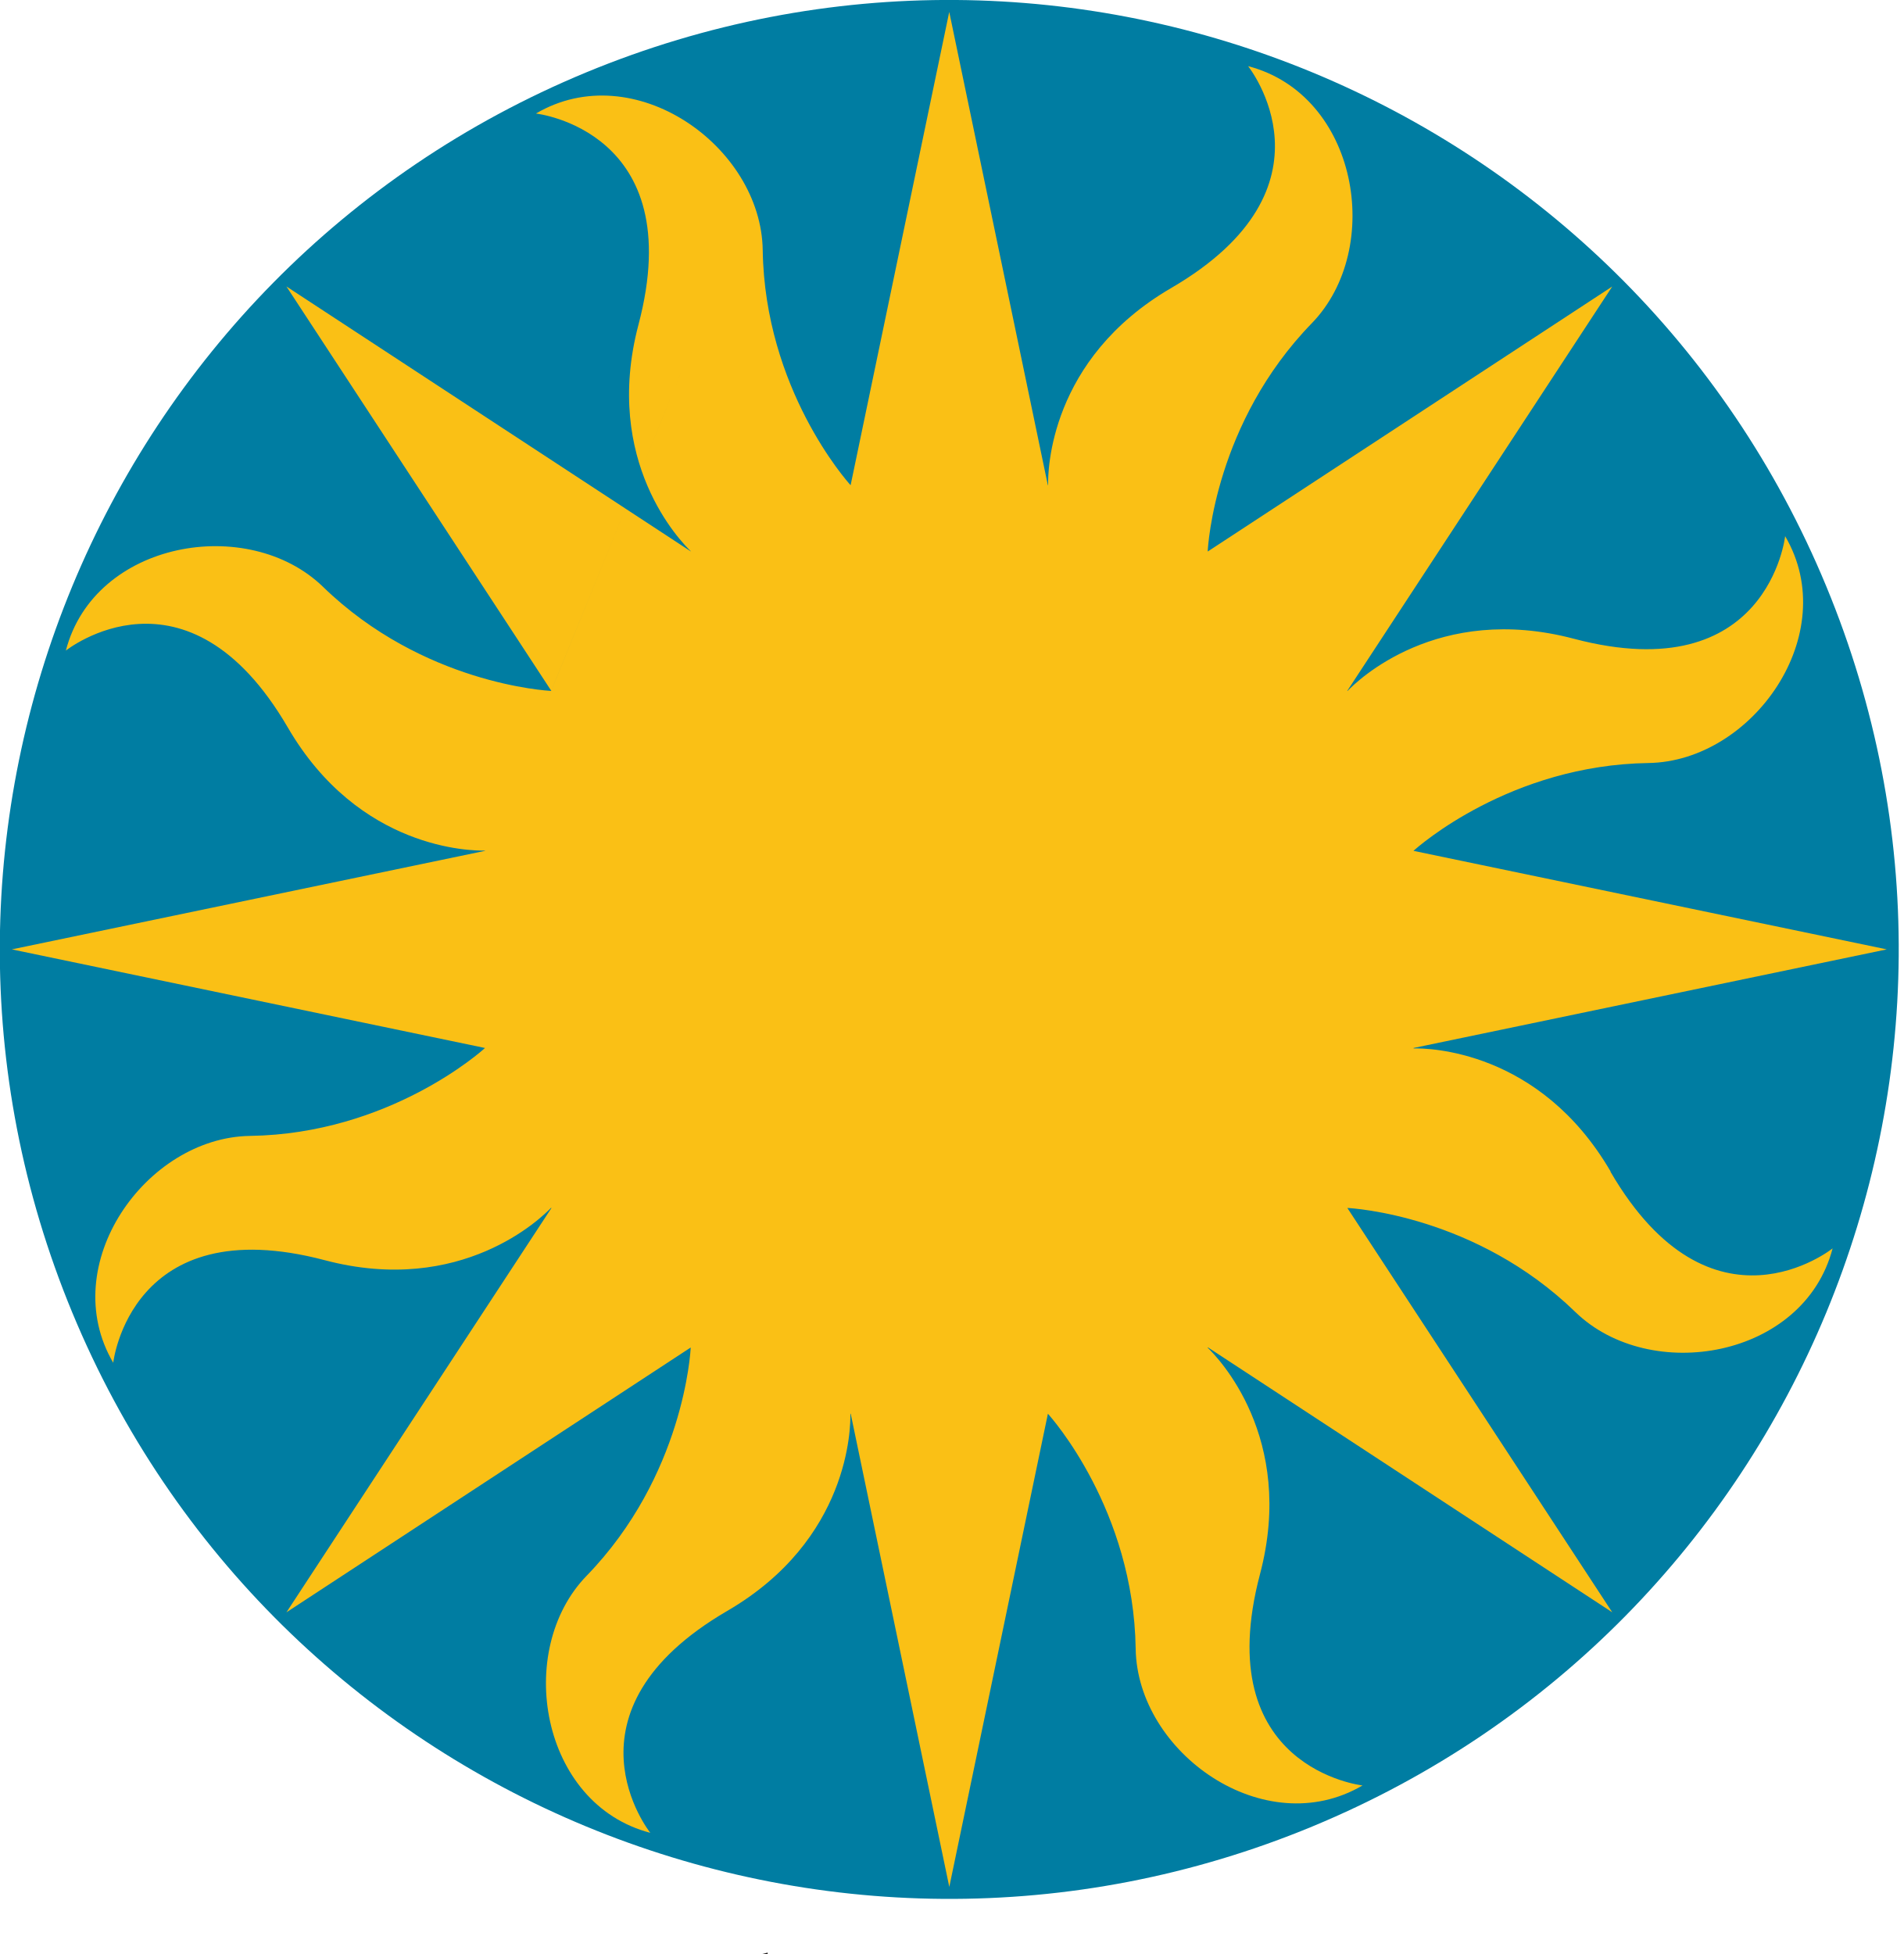
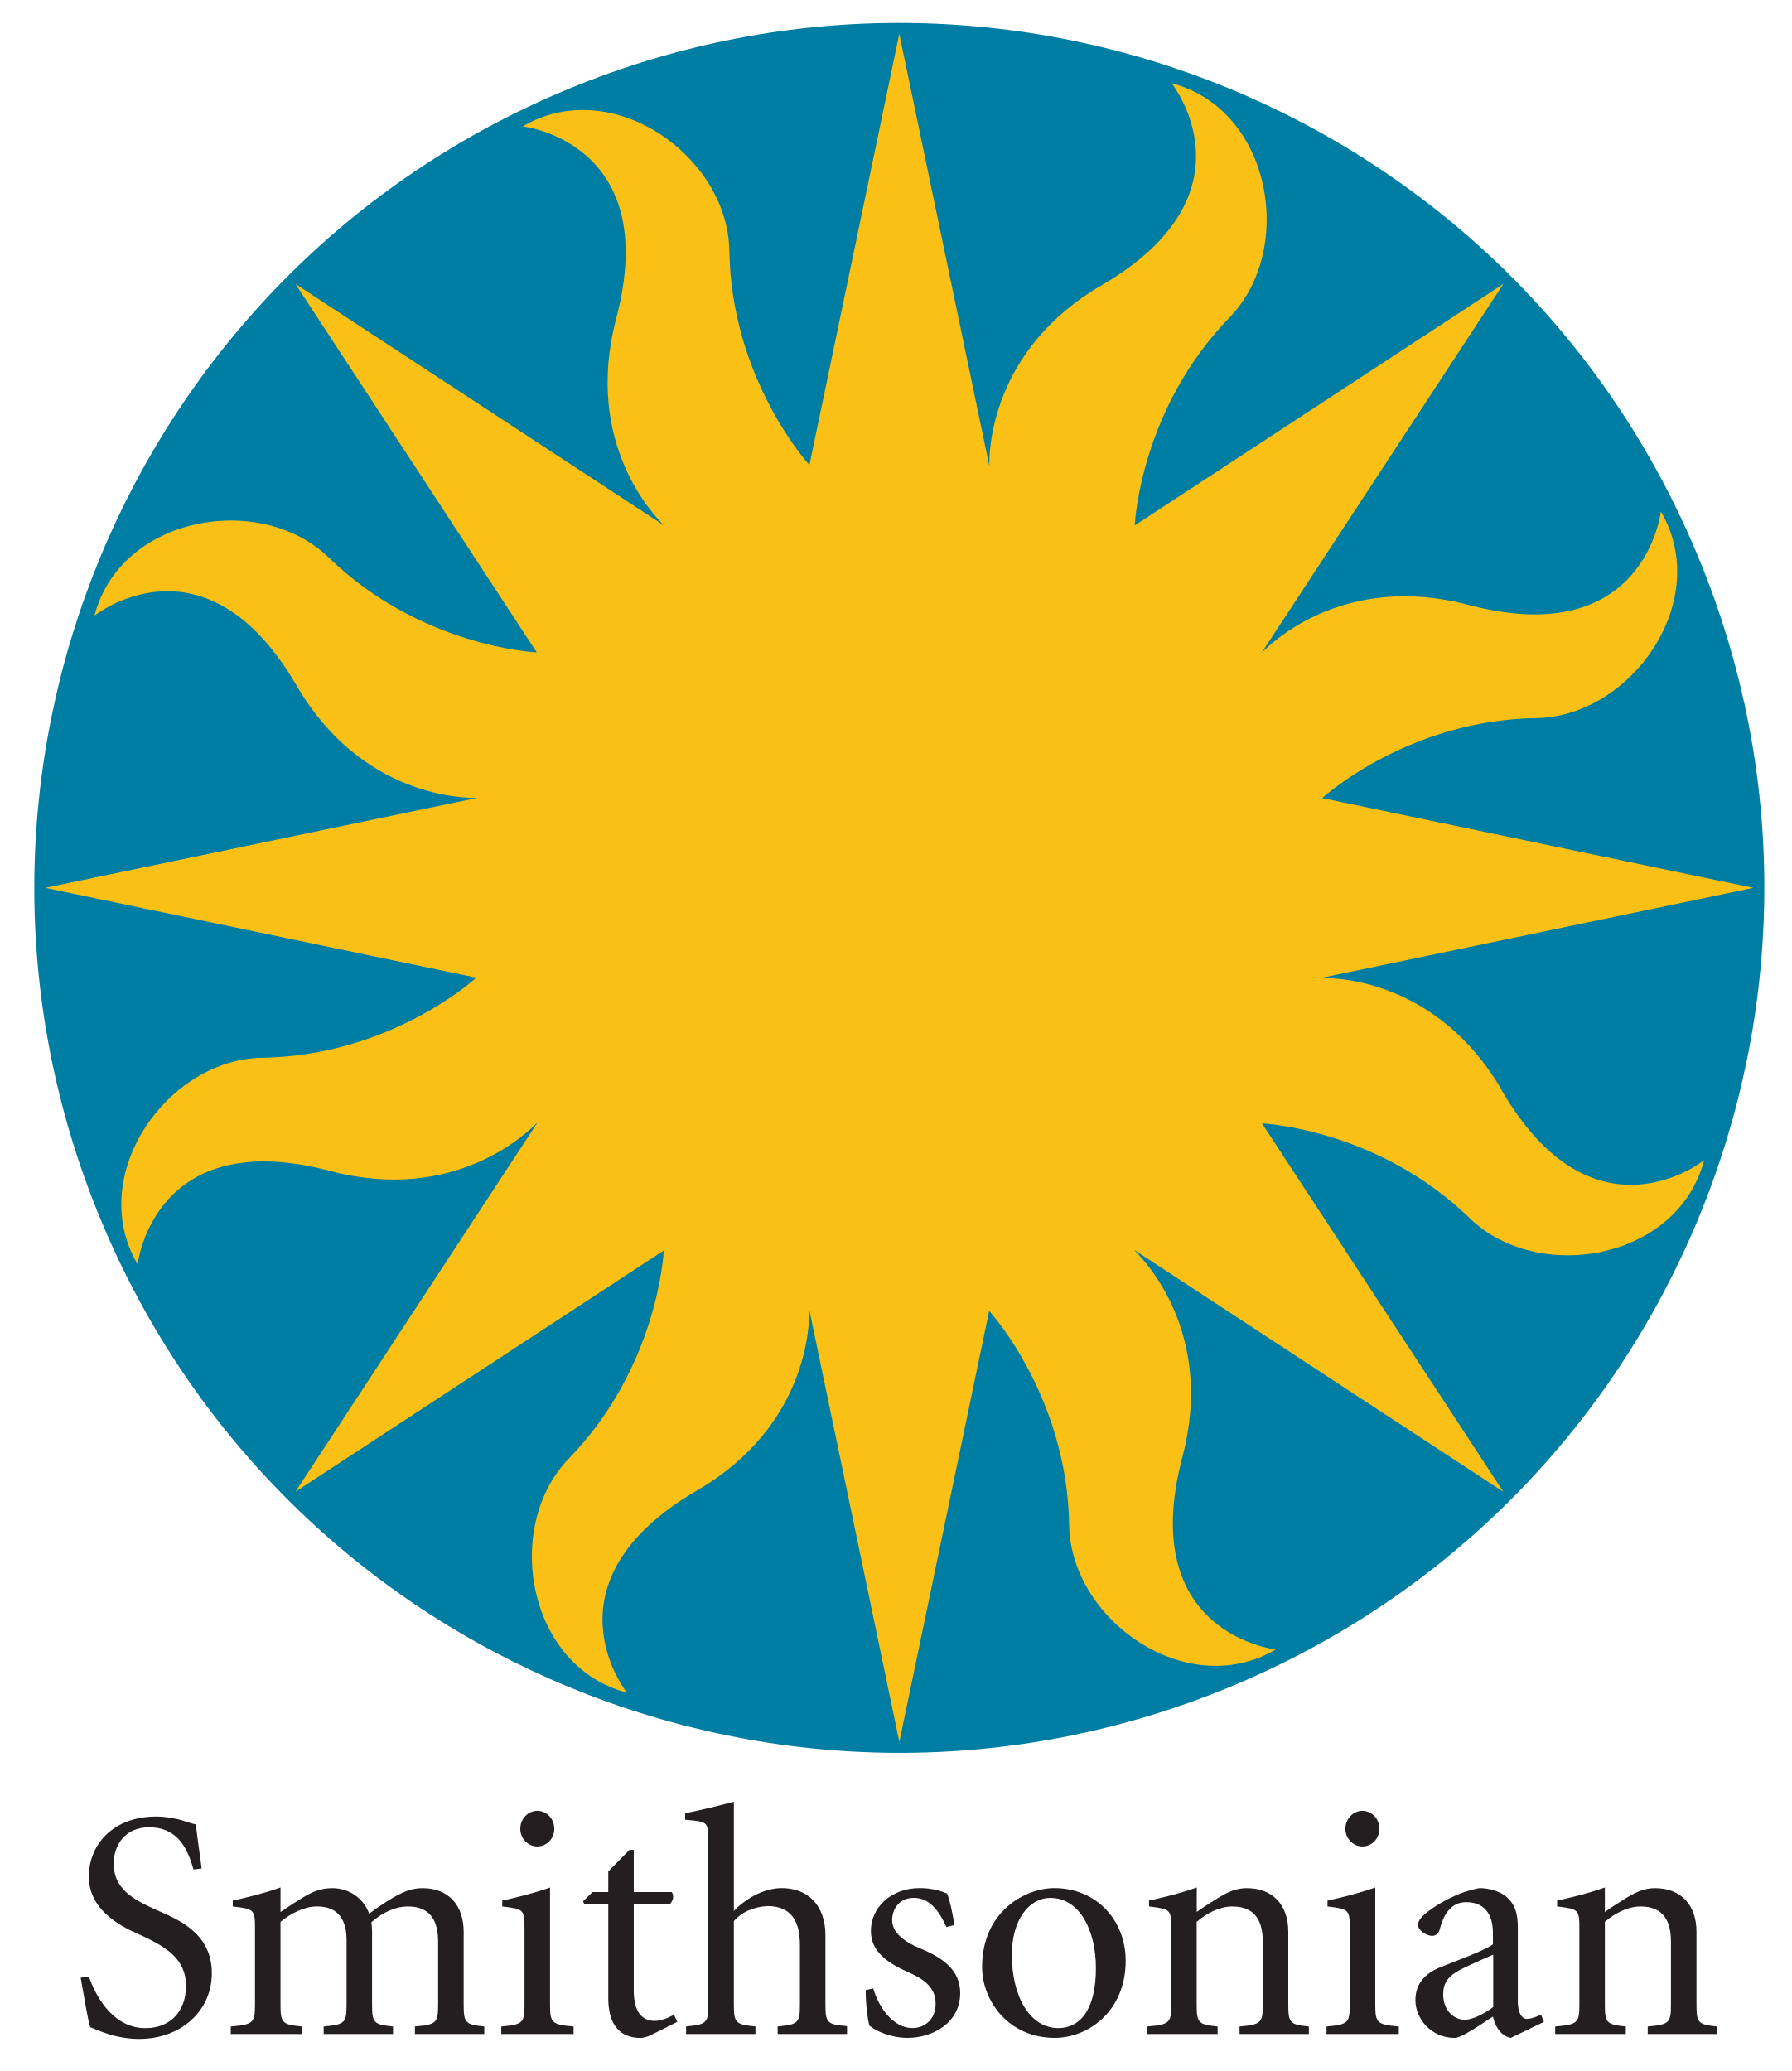
- <svg xmlns="http://www.w3.org/2000/svg" width="151px" height="155px" viewBox="0 0 151 155" version="1.1">
-   <defs />
-   <g id="Page-1" stroke="none" stroke-width="1" fill="none" fill-rule="evenodd">
-     <g id="smithsonian" transform="translate(-5, -5)">
-       <g transform="translate(4, 4)">
-         <g id="Group" transform="translate(5, 155)" fill="#231F20">
-           <path d="M56.894,10.4 C57.861,9.376 59.399,8.463 60.936,8.407 C63.386,8.349 64.866,9.972 64.866,12.508 L64.866,18.545 C64.866,20.14 65.011,20.282 66.746,20.426 L66.746,21.109 L60.707,21.109 L60.707,20.454 C62.504,20.283 62.645,20.141 62.645,18.546 L62.645,13.362 C62.645,11.313 61.904,9.973 59.826,9.973 C58.658,10.031 57.604,10.457 56.893,11.284 L56.893,18.546 C56.893,20.141 57.035,20.283 58.772,20.454 L58.772,21.109 L52.735,21.109 L52.735,20.454 C54.528,20.283 54.672,20.141 54.672,18.546 L54.672,4.337 C54.672,2.598 54.615,2.627 52.65,2.456 L52.65,1.887 C53.989,1.631 55.811,1.174 56.894,0.89 L56.894,10.4" id="Shape" />
-         </g>
-         <path d="M105.11,145.88 C143.532,129.964 161.779,85.913 145.862,47.498 C129.952,9.073 85.905,-9.163 47.484,6.748 C9.063,22.665 -9.179,66.71 6.738,105.13 C22.649,143.55 66.694,161.79 105.112,145.88" id="Shape" fill="#007DA2" />
-         <path d="M128.76,93.929 C123.124,84.248 114.224,84.136 113.132,84.166 L113.132,84.13 L150.665,76.309 L113.132,68.495 L113.132,68.483 C113.524,68.131 120.817,61.691 131.754,61.526 C140.021,61.408 147.166,51.298 142.604,43.531 C142.604,43.531 141.254,55.737 125.842,51.668 C115.01,48.803 108.634,55.026 107.882,55.819 C107.882,55.814 107.882,55.807 107.87,55.801 L128.889,23.727 L96.816,44.74 C96.811,44.734 96.805,44.734 96.799,44.734 C96.821,44.258 97.409,34.512 105.059,26.639 C110.813,20.709 108.716,8.514 100.004,6.248 C100.004,6.248 107.672,15.83 93.898,23.85 C84.223,29.487 84.117,38.387 84.14,39.48 L84.117,39.48 L76.297,1.945 L68.477,39.474 C68.477,39.48 68.472,39.48 68.465,39.48 C68.154,39.139 61.672,31.829 61.502,20.85 C61.385,12.59 51.274,5.438 43.513,10.006 C43.513,10.006 55.713,11.357 51.644,26.762 C48.778,37.624 55.036,44 55.8,44.728 C55.8,44.728 55.8,44.734 55.788,44.734 L23.72,23.722 L40.84,49.86 L44.727,55.796 C67.872,-1 44.727,55.801 44.721,55.807 C44.41,55.789 34.558,55.255 26.621,47.547 C20.69,41.799 8.49,43.895 6.224,52.608 C6.224,52.608 15.812,44.94 23.831,58.708 C29.485,68.419 38.415,68.495 39.478,68.472 C39.478,68.478 39.466,68.49 39.466,68.495 L1.938,76.309 L39.467,84.13 L39.467,84.136 C39.22,84.365 31.887,90.941 20.832,91.105 C12.571,91.229 5.426,101.334 9.982,109.1 C9.982,109.1 11.344,96.894 26.75,100.962 C37.629,103.84 44,97.552 44.716,96.806 C44.722,96.812 44.728,96.824 44.74,96.829 L23.721,128.897 L55.789,107.89 C55.777,108.225 55.237,118.059 47.534,125.997 C41.78,131.92 43.876,144.12 52.583,146.387 C52.583,146.387 44.921,136.806 58.689,128.784 C68.4,123.132 68.482,114.2 68.453,113.138 C68.465,113.143 68.477,113.143 68.482,113.149 L76.302,150.678 L84.122,113.149 L84.122,113.143 C84.404,113.455 90.921,120.776 91.086,131.785 C91.209,140.046 101.313,147.191 109.08,142.63 C109.08,142.63 96.875,141.279 100.948,125.867 C103.813,115.016 97.561,108.641 96.792,107.901 C96.805,107.895 96.811,107.889 96.821,107.883 L128.89,128.896 L117.799,111.963 L107.876,96.821 C108.316,96.844 118.086,97.42 125.971,105.083 C131.901,110.83 144.102,108.74 146.368,100.027 C146.348,100.047 136.768,107.707 128.748,93.946" id="Shape" fill="#FAC015" />
-       </g>
-     </g>
+ <svg xmlns="http://www.w3.org/2000/svg" id="Layer_2" xml:space="preserve" height="180.33px" viewBox="0 0 156 180.333" width="156px" version="1.1" y="0px" x="0px" enable-background="new 0 0 156 180.333">
+   <g fill="#231F20">
+     <path d="m7.736 172.1c0.454 1.337 1.907 4.5 4.924 4.5 2.166 0 3.533-1.455 3.533-3.675 0-2.421-1.852-3.417-3.675-4.3-0.94-0.455-4.783-1.796-4.783-5.212 0-2.82 2.134-5.239 5.864-5.239 0.799 0 1.766 0.17 2.365 0.37 0.371 0.113 0.769 0.257 1.082 0.313 0.114 0.997 0.286 2.135 0.512 3.843l-0.711 0.085c-0.483-1.679-1.282-3.672-3.874-3.672-2.021 0-3.075 1.479-3.075 3.16 0 2.107 1.509 3.048 3.673 4.018 1.88 0.823 4.871 1.993 4.871 5.522 0 3.304-2.705 5.726-6.323 5.726-1.026 0-1.993-0.2-2.706-0.429-0.711-0.229-1.225-0.454-1.566-0.599-0.227-0.74-0.54-2.762-0.825-4.3l0.714-0.11" />
+     <path d="m22.201 167.97c0-1.707-0.057-1.736-1.937-1.964v-0.512c1.31-0.285 2.706-0.628 4.158-1.141v2.136c0.542-0.369 1.14-0.769 1.938-1.253 0.852-0.513 1.566-0.825 2.562-0.825 1.424 0 2.705 0.825 3.218 2.222 0.796-0.599 1.679-1.168 2.134-1.424 0.854-0.485 1.569-0.798 2.508-0.798 2.307 0 3.587 1.538 3.587 3.787v6.351c0 1.595 0.142 1.737 1.794 1.908v0.655h-6.039v-0.655c1.881-0.171 2.021-0.313 2.021-1.908v-5.468c0-1.651-0.539-3.075-2.646-3.075-0.998 0-2.107 0.455-3.161 1.367 0.028 0.313 0.055 0.54 0.055 0.796v6.38c0 1.595 0.144 1.737 1.824 1.908v0.655h-6.037v-0.655c1.852-0.171 1.994-0.313 1.994-1.908v-5.582c0-1.65-0.599-2.961-2.562-2.961-1.139 0-2.277 0.598-3.191 1.338v7.205c0 1.595 0.142 1.737 1.853 1.908v0.655h-6.182v-0.655c1.965-0.171 2.107-0.313 2.107-1.908v-6.58" />
+     <path d="m47.889 174.55c0 1.594 0.142 1.738 2.049 1.908v0.655h-6.292v-0.655c1.879-0.17 2.021-0.314 2.021-1.908v-6.579c0-1.707-0.056-1.735-1.937-1.964v-0.512c1.31-0.287 2.706-0.628 4.158-1.141v10.19m0.371-15.3c0 0.854-0.654 1.536-1.481 1.536-0.798 0-1.48-0.682-1.48-1.536 0-0.883 0.682-1.566 1.48-1.566 0.826 0.01 1.481 0.69 1.481 1.57" />
+     <path d="m55.178 173.35c0 2.221 1.054 2.62 1.822 2.62 0.513 0 1.139-0.229 1.68-0.542l0.286 0.627-2.334 1.168c-0.285 0.142-0.656 0.229-0.854 0.229-1.824 0-2.819-1.168-2.819-3.447v-8.174h-2.079l-0.114-0.283 0.826-0.798h1.367v-1.794l1.85-1.88h0.37v3.674h3.303c0.228 0.313 0.144 0.769-0.199 1.081h-3.104v7.51" />
+     <path d="m63.894 166.4c0.967-1.024 2.505-1.937 4.042-1.993 2.45-0.058 3.93 1.565 3.93 4.101v6.037c0 1.595 0.145 1.737 1.88 1.881v0.683h-6.039v-0.655c1.797-0.171 1.938-0.313 1.938-1.908v-5.184c0-2.049-0.741-3.389-2.819-3.389-1.168 0.058-2.222 0.484-2.933 1.311v7.262c0 1.595 0.142 1.737 1.879 1.908v0.655h-6.037v-0.655c1.793-0.171 1.937-0.313 1.937-1.908v-14.209c0-1.739-0.057-1.71-2.022-1.881v-0.569c1.339-0.256 3.161-0.713 4.244-0.997v9.51" />
+     <path d="m76.023 173.12c0.457 1.652 1.739 3.474 3.417 3.474 1.025 0 2.021-0.712 2.021-2.107 0-1.168-0.654-1.993-2.22-2.677-1.852-0.825-3.417-1.792-3.417-3.675 0-2.049 1.765-3.729 4.245-3.729 1.024 0 1.823 0.227 2.391 0.482 0.286 0.656 0.571 2.25 0.627 2.735l-0.682 0.172c-0.856-1.881-1.769-2.537-2.85-2.537-1.281 0-1.879 0.997-1.879 1.937 0 1.168 1.225 1.967 2.478 2.479 2.079 0.854 3.446 1.966 3.446 3.872 0 2.62-2.422 3.902-4.585 3.902-1.454 0-2.764-0.599-3.305-1.054-0.17-0.428-0.341-1.994-0.341-3.104l0.654-0.15" />
+     <path d="m85.507 171.27c0-4.784 3.702-6.863 6.294-6.863 3.616 0 6.207 2.762 6.207 6.322 0 4.441-3.302 6.719-6.179 6.719-4.017 0-6.322-3.22-6.322-6.18m9.91 0.09c0-3.161-1.366-6.096-3.957-6.096-1.91 0-3.363 1.966-3.363 4.957 0 3.616 1.567 6.378 4.045 6.378 1.765 0 3.275-1.4 3.275-5.24" />
+     <path d="m104.19 166.49c0.542-0.398 1.168-0.796 1.908-1.253 0.855-0.513 1.566-0.825 2.45-0.825 2.336 0 3.618 1.538 3.618 3.787v6.351c0 1.595 0.141 1.737 1.793 1.908v0.654h-6.037v-0.654c1.879-0.171 2.022-0.313 2.022-1.908v-5.468c0-1.652-0.542-3.075-2.649-3.075-1.112 0-2.251 0.598-3.105 1.338v7.205c0 1.595 0.144 1.737 1.823 1.908v0.654h-6.14v-0.654c1.964-0.171 2.106-0.313 2.106-1.908v-6.579c0-1.707-0.058-1.736-1.937-1.964v-0.514c1.31-0.283 2.704-0.626 4.156-1.139v2.12" />
+     <path d="m119.74 174.55c0 1.594 0.141 1.738 2.049 1.908v0.655h-6.293v-0.655c1.879-0.17 2.022-0.314 2.022-1.908v-6.579c0-1.707-0.059-1.735-1.938-1.964v-0.512c1.311-0.287 2.704-0.628 4.159-1.141v10.19m0.36-15.3c0 0.854-0.655 1.536-1.48 1.536-0.796 0-1.481-0.682-1.481-1.536 0-0.883 0.686-1.566 1.481-1.566 0.83 0.01 1.48 0.69 1.48 1.57" />
+     <path d="m131.55 177.45c-0.969-0.17-1.396-1.139-1.566-1.852-1.194 0.77-2.733 1.852-3.331 1.852-2.081 0-3.418-1.708-3.418-3.275 0-1.311 0.685-2.279 2.166-2.876 1.396-0.569 3.729-1.396 4.583-1.993v-0.969c0-1.766-0.825-2.705-2.336-2.705-1.393 0-1.993 1.195-2.306 2.392-0.085 0.343-0.34 0.541-0.653 0.541-0.456 0-1.227-0.455-1.227-0.969 0-0.368 0.343-0.769 0.969-1.224 0.686-0.512 2.365-1.597 4.385-1.965 0.8 0 1.681 0.258 2.251 0.684 0.939 0.74 1.083 1.736 1.083 2.763v6.406c0 1.055 0.369 1.538 0.796 1.538 0.229 0 0.712-0.114 1.224-0.371l0.258 0.627-2.86 1.38m-1.56-7.23c-0.626 0.258-2.336 1.025-2.874 1.31-0.998 0.542-1.481 1.111-1.481 2.137 0 1.511 1.024 2.221 1.88 2.221 0.655 0 1.706-0.511 2.476-1.109v-4.56z" />
+     <path d="m139.73 166.49c0.542-0.398 1.171-0.796 1.911-1.253 0.853-0.513 1.566-0.825 2.447-0.825 2.336 0 3.618 1.538 3.618 3.787v6.351c0 1.595 0.141 1.737 1.794 1.908v0.654h-6.038v-0.654c1.879-0.171 2.022-0.313 2.022-1.908v-5.468c0-1.652-0.542-3.075-2.649-3.075-1.109 0-2.248 0.598-3.105 1.338v7.205c0 1.595 0.144 1.737 1.823 1.908v0.654h-6.149v-0.654c1.964-0.171 2.107-0.313 2.107-1.908v-6.579c0-1.707-0.059-1.736-1.938-1.964v-0.514c1.312-0.283 2.704-0.626 4.156-1.139v2.12" />
  </g>
+   <path d="m107.11 146.88c38.422-15.916 56.669-59.967 40.752-98.382-15.91-38.425-59.957-56.661-98.378-40.75-38.421 15.917-56.663 59.962-40.746 98.382 15.911 38.42 59.956 56.66 98.374 40.75" fill="#007DA2" />
+   <path d="m130.76 94.929c-5.636-9.681-14.536-9.793-15.628-9.763v-0.036l37.533-7.821-37.533-7.814v-0.012c0.392-0.352 7.685-6.792 18.622-6.957 8.267-0.118 15.412-10.228 10.85-17.995 0 0-1.35 12.206-16.762 8.137-10.832-2.865-17.208 3.358-17.96 4.151 0-0.005 0-0.012-0.012-0.018l21.019-32.074-32.073 21.013c-0.005-0.006-0.011-0.006-0.017-0.006 0.022-0.476 0.61-10.222 8.26-18.095 5.754-5.93 3.657-18.125-5.055-20.391 0 0 7.668 9.582-6.106 17.602-9.675 5.637-9.781 14.537-9.758 15.63h-0.023l-7.82-37.535-7.82 37.529c0 0.006-0.005 0.006-0.012 0.006-0.311-0.341-6.793-7.651-6.963-18.63-0.117-8.26-10.228-15.412-17.989-10.844 0 0 12.2 1.351 8.131 16.756-2.866 10.862 3.392 17.238 4.156 17.966 0 0 0 0.006-0.012 0.006l-32.068-21.012 17.12 26.138 3.887 5.936s0 0.005-0.006 0.011c-0.311-0.018-10.163-0.552-18.1-8.26-5.931-5.748-18.131-3.652-20.397 5.061 0 0 9.588-7.668 17.607 6.1 5.654 9.711 14.584 9.787 15.647 9.764 0 0.006-0.012 0.018-0.012 0.023l-37.528 7.814 37.529 7.821v0.006c-0.247 0.229-7.58 6.805-18.635 6.969-8.261 0.124-15.406 10.229-10.85 17.995 0 0 1.362-12.206 16.768-8.138 10.879 2.878 17.25-3.41 17.966-4.156 0.006 0.006 0.012 0.018 0.024 0.023l-21.019 32.068 32.068-21.007c-0.012 0.335-0.552 10.169-8.255 18.107-5.754 5.923-3.658 18.123 5.049 20.39 0 0-7.662-9.581 6.106-17.603 9.711-5.652 9.793-14.584 9.764-15.646 0.012 0.005 0.024 0.005 0.029 0.011l7.82 37.529 7.82-37.529v-0.006c0.282 0.312 6.799 7.633 6.964 18.642 0.123 8.261 10.227 15.406 17.994 10.845 0 0-12.205-1.351-8.132-16.763 2.865-10.851-3.387-17.226-4.156-17.966 0.013-0.006 0.019-0.012 0.029-0.018l32.069 21.013-11.091-16.933-9.923-15.142c0.44 0.023 10.21 0.599 18.095 8.262 5.93 5.747 18.131 3.657 20.397-5.056-0.02 0.02-9.6 7.68-17.62-6.081" fill="#FAC015" />
</svg>
